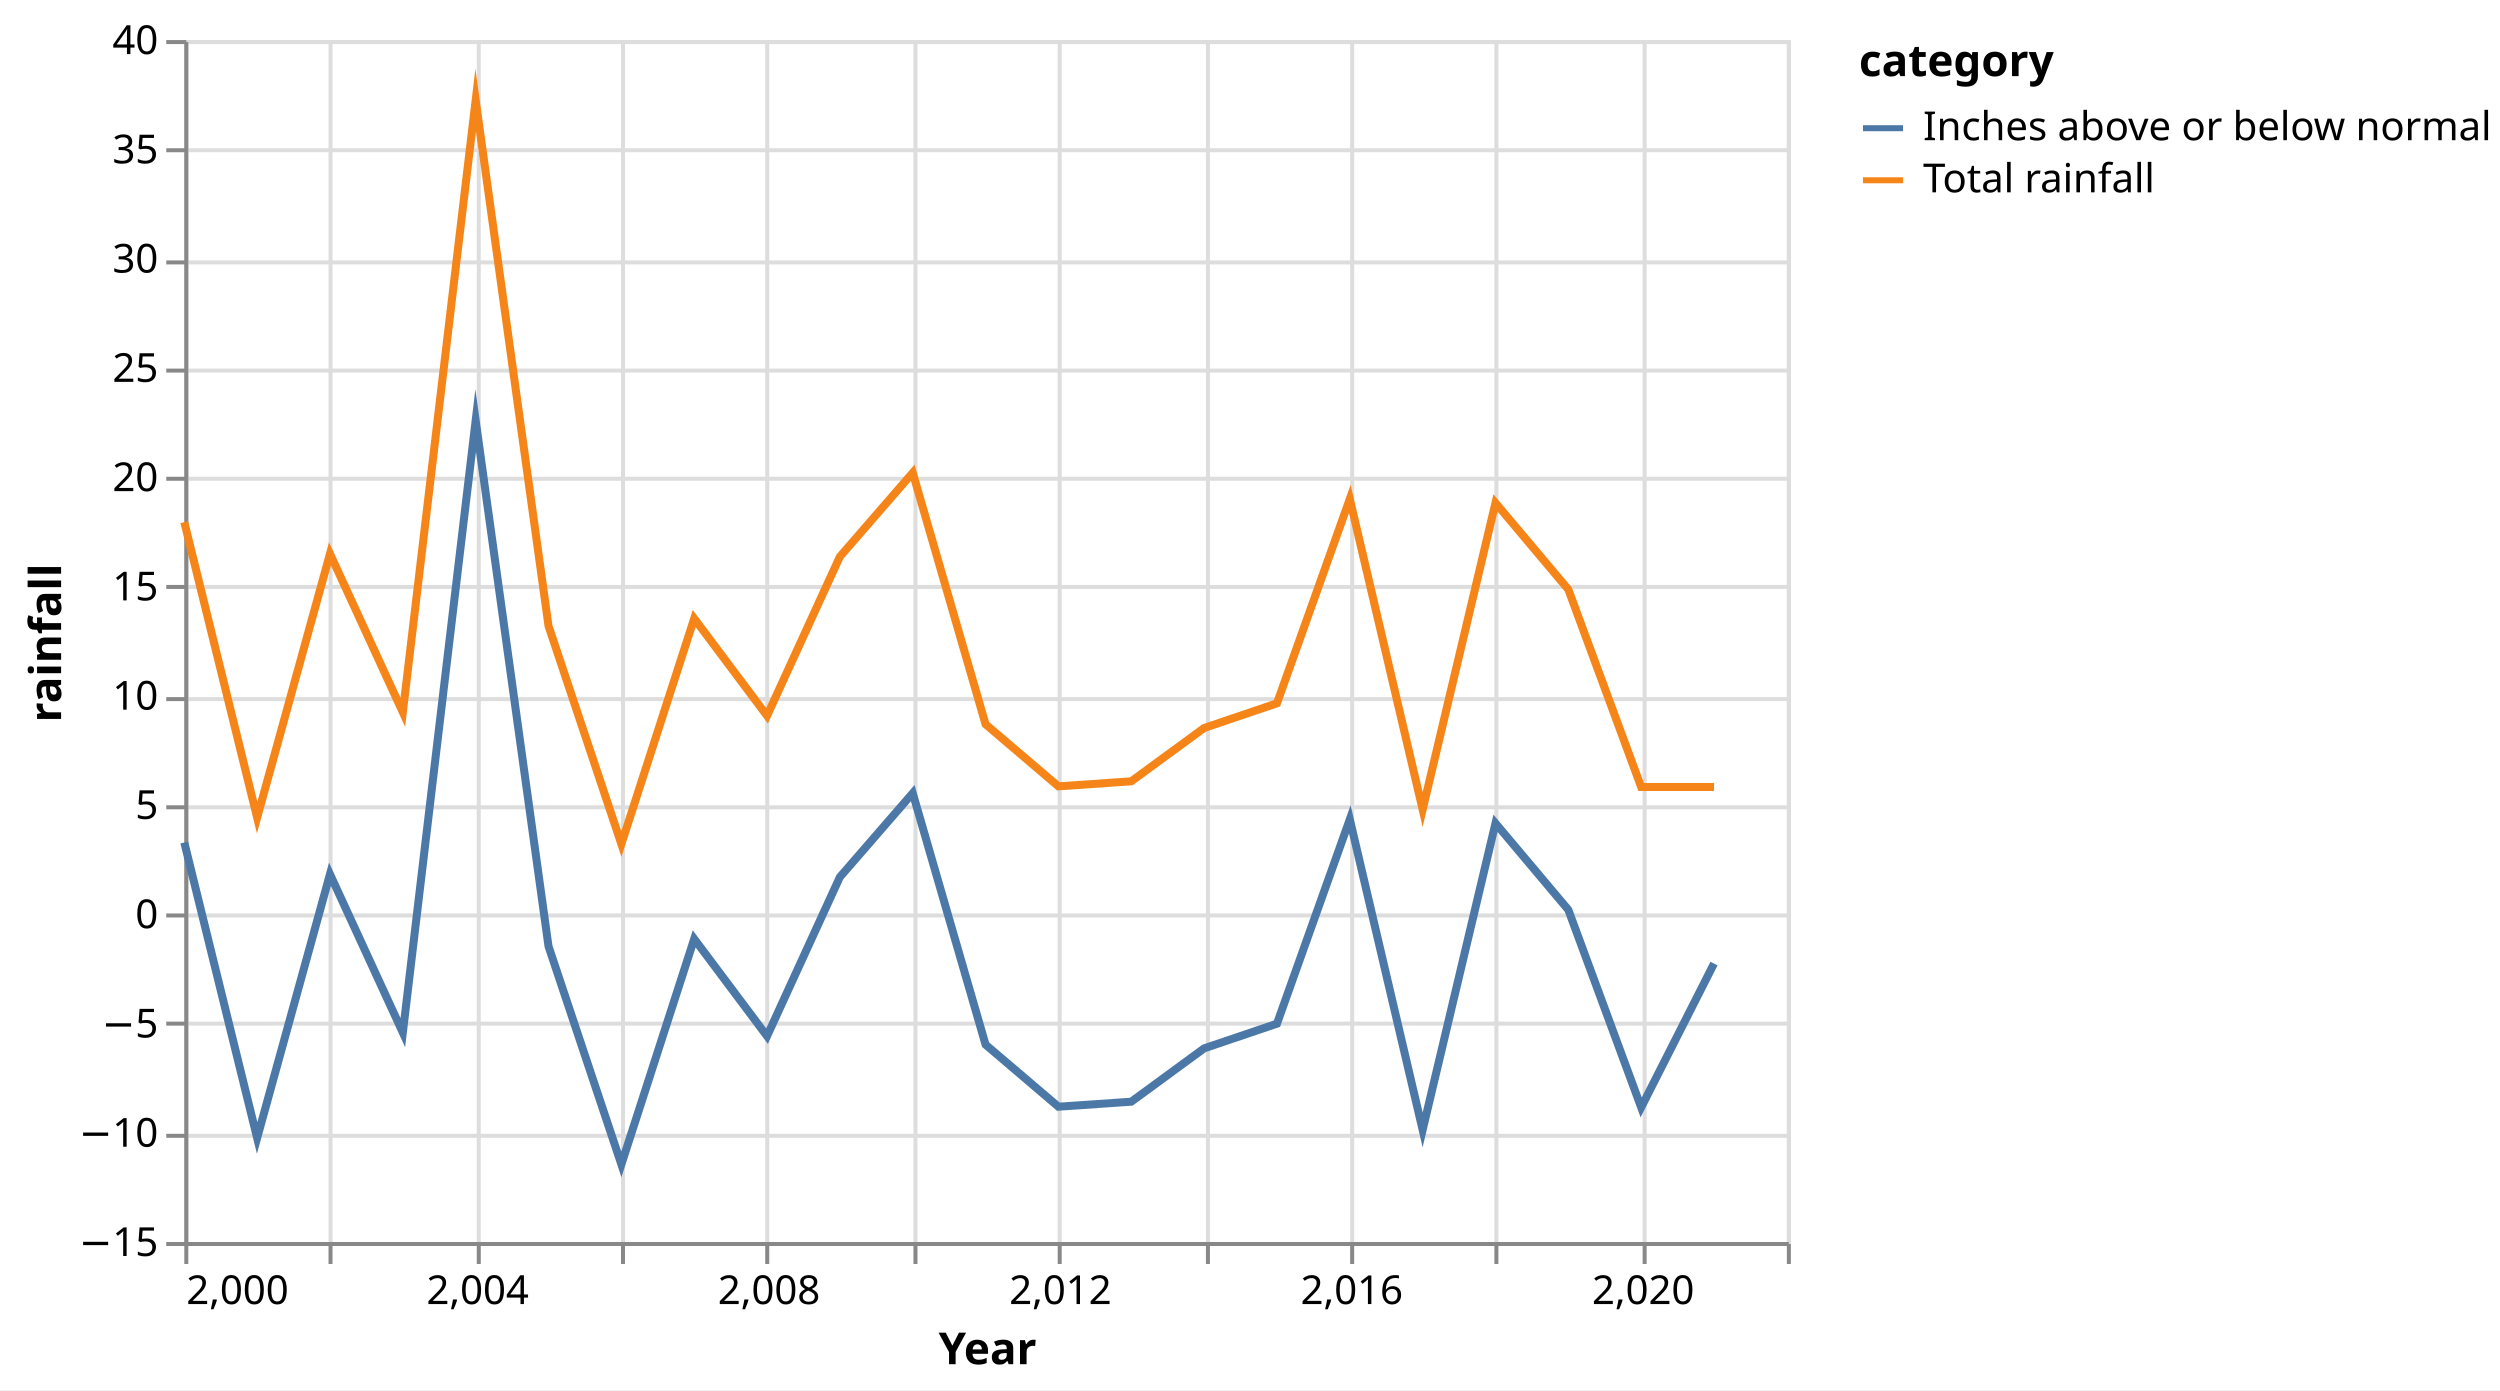
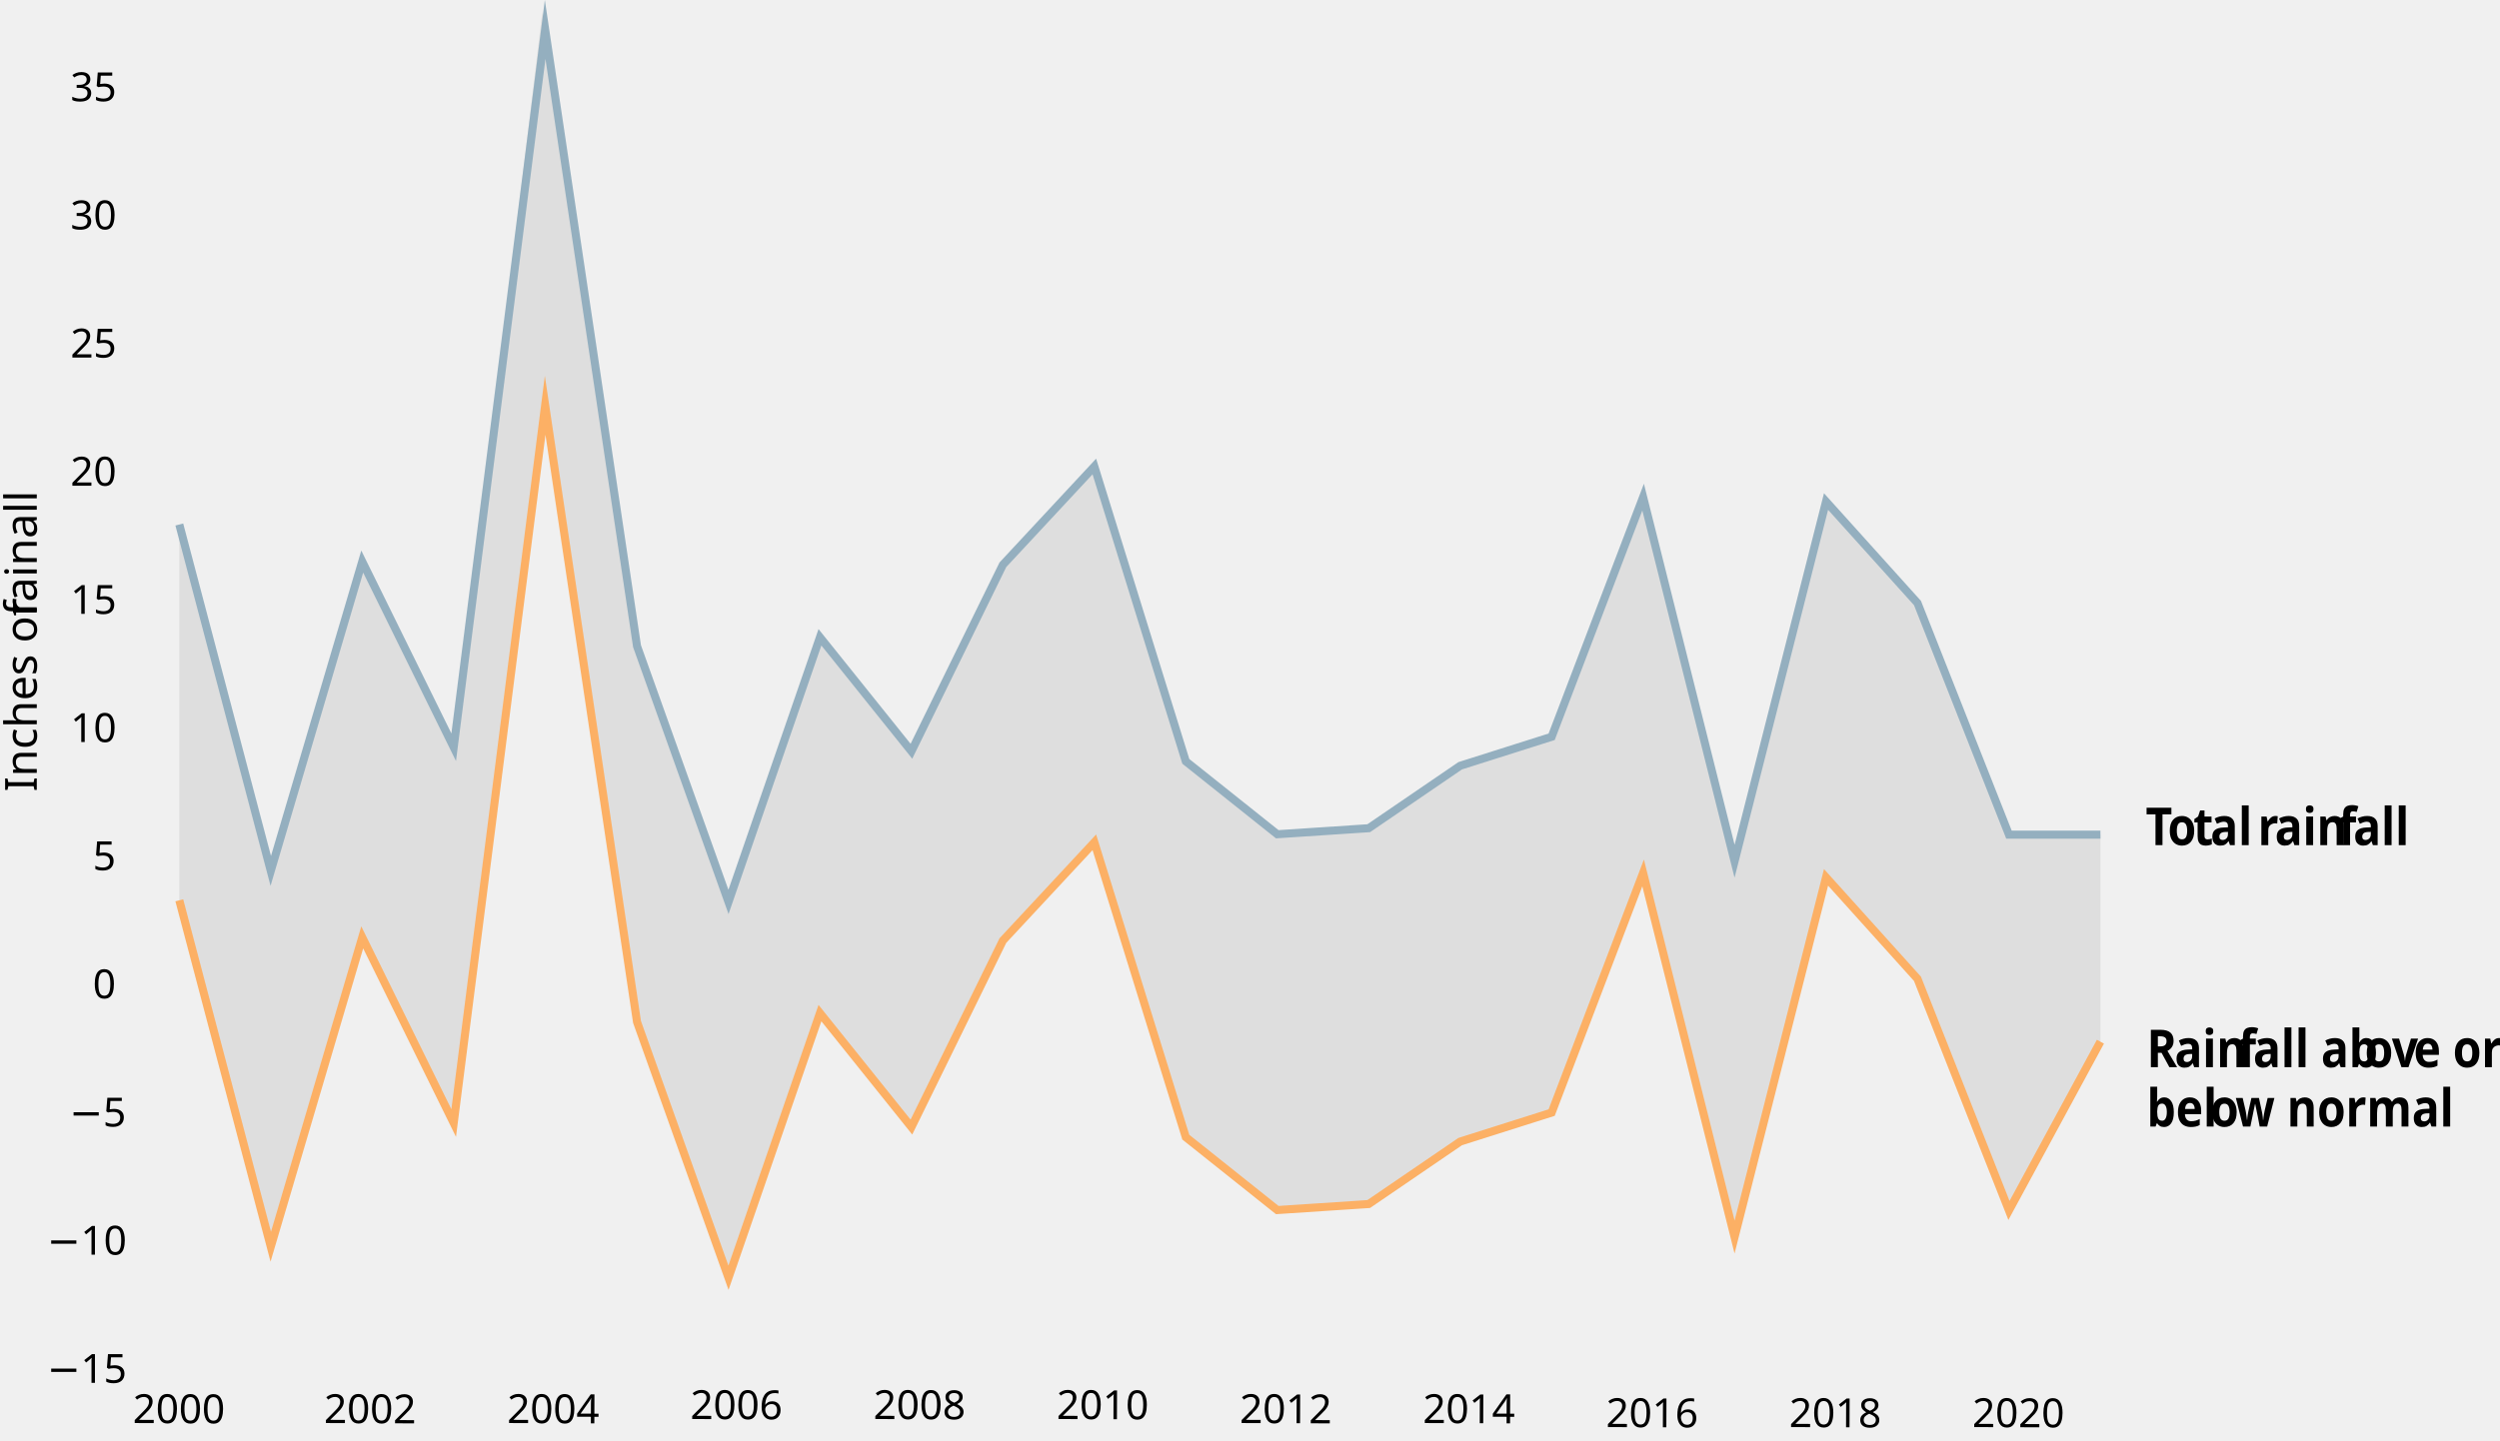
- <svg xmlns="http://www.w3.org/2000/svg" version="1.1" class="marks" width="624" height="347" viewBox="0 0 624 347">
-   <rect width="624" height="347" fill="white" />
-   <g fill="none" stroke-miterlimit="10" transform="translate(46,10)">
-     <g class="mark-group role-frame root" role="graphics-object" aria-roledescription="group mark container">
-       <g transform="translate(0,0)">
-         <path class="background" aria-hidden="true" d="M0.5,0.5h400v300h-400Z" stroke="#ddd" />
-         <g>
-           <g class="mark-group role-axis" aria-hidden="true">
-             <g transform="translate(0.5,300.5)">
-               <path class="background" aria-hidden="true" d="M0,0h0v0h0Z" pointer-events="none" />
-               <g>
-                 <g class="mark-rule role-axis-grid" pointer-events="none">
-                   <line transform="translate(0,-300)" x2="0" y2="300" stroke="#ddd" stroke-width="1" opacity="1" />
-                   <line transform="translate(36,-300)" x2="0" y2="300" stroke="#ddd" stroke-width="1" opacity="1" />
-                   <line transform="translate(73,-300)" x2="0" y2="300" stroke="#ddd" stroke-width="1" opacity="1" />
-                   <line transform="translate(109,-300)" x2="0" y2="300" stroke="#ddd" stroke-width="1" opacity="1" />
-                   <line transform="translate(145,-300)" x2="0" y2="300" stroke="#ddd" stroke-width="1" opacity="1" />
-                   <line transform="translate(182,-300)" x2="0" y2="300" stroke="#ddd" stroke-width="1" opacity="1" />
-                   <line transform="translate(218,-300)" x2="0" y2="300" stroke="#ddd" stroke-width="1" opacity="1" />
-                   <line transform="translate(255,-300)" x2="0" y2="300" stroke="#ddd" stroke-width="1" opacity="1" />
-                   <line transform="translate(291,-300)" x2="0" y2="300" stroke="#ddd" stroke-width="1" opacity="1" />
-                   <line transform="translate(327,-300)" x2="0" y2="300" stroke="#ddd" stroke-width="1" opacity="1" />
-                   <line transform="translate(364,-300)" x2="0" y2="300" stroke="#ddd" stroke-width="1" opacity="1" />
-                   <line transform="translate(400,-300)" x2="0" y2="300" stroke="#ddd" stroke-width="1" opacity="1" />
-                 </g>
-               </g>
-               <path class="foreground" aria-hidden="true" d="" pointer-events="none" display="none" />
-             </g>
-           </g>
-           <g class="mark-group role-axis" aria-hidden="true">
-             <g transform="translate(0.5,0.5)">
-               <path class="background" aria-hidden="true" d="M0,0h0v0h0Z" pointer-events="none" />
-               <g>
-                 <g class="mark-rule role-axis-grid" pointer-events="none">
-                   <line transform="translate(0,300)" x2="400" y2="0" stroke="#ddd" stroke-width="1" opacity="1" />
-                   <line transform="translate(0,273)" x2="400" y2="0" stroke="#ddd" stroke-width="1" opacity="1" />
-                   <line transform="translate(0,245)" x2="400" y2="0" stroke="#ddd" stroke-width="1" opacity="1" />
-                   <line transform="translate(0,218)" x2="400" y2="0" stroke="#ddd" stroke-width="1" opacity="1" />
-                   <line transform="translate(0,191)" x2="400" y2="0" stroke="#ddd" stroke-width="1" opacity="1" />
-                   <line transform="translate(0,164)" x2="400" y2="0" stroke="#ddd" stroke-width="1" opacity="1" />
-                   <line transform="translate(0,136)" x2="400" y2="0" stroke="#ddd" stroke-width="1" opacity="1" />
-                   <line transform="translate(0,109)" x2="400" y2="0" stroke="#ddd" stroke-width="1" opacity="1" />
-                   <line transform="translate(0,82)" x2="400" y2="0" stroke="#ddd" stroke-width="1" opacity="1" />
-                   <line transform="translate(0,55)" x2="400" y2="0" stroke="#ddd" stroke-width="1" opacity="1" />
-                   <line transform="translate(0,27)" x2="400" y2="0" stroke="#ddd" stroke-width="1" opacity="1" />
-                   <line transform="translate(0,0)" x2="400" y2="0" stroke="#ddd" stroke-width="1" opacity="1" />
-                 </g>
-               </g>
-               <path class="foreground" aria-hidden="true" d="" pointer-events="none" display="none" />
-             </g>
-           </g>
-           <g class="mark-group role-axis" role="graphics-symbol" aria-roledescription="axis" aria-label="X-axis titled 'Year' for a linear scale with values from 2,000 to 2,022">
-             <g transform="translate(0.5,300.5)">
-               <path class="background" aria-hidden="true" d="M0,0h0v0h0Z" pointer-events="none" />
-               <g>
-                 <g class="mark-rule role-axis-tick" pointer-events="none">
-                   <line transform="translate(0,0)" x2="0" y2="5" stroke="#888" stroke-width="1" opacity="1" />
-                   <line transform="translate(36,0)" x2="0" y2="5" stroke="#888" stroke-width="1" opacity="1" />
-                   <line transform="translate(73,0)" x2="0" y2="5" stroke="#888" stroke-width="1" opacity="1" />
-                   <line transform="translate(109,0)" x2="0" y2="5" stroke="#888" stroke-width="1" opacity="1" />
-                   <line transform="translate(145,0)" x2="0" y2="5" stroke="#888" stroke-width="1" opacity="1" />
-                   <line transform="translate(182,0)" x2="0" y2="5" stroke="#888" stroke-width="1" opacity="1" />
-                   <line transform="translate(218,0)" x2="0" y2="5" stroke="#888" stroke-width="1" opacity="1" />
-                   <line transform="translate(255,0)" x2="0" y2="5" stroke="#888" stroke-width="1" opacity="1" />
-                   <line transform="translate(291,0)" x2="0" y2="5" stroke="#888" stroke-width="1" opacity="1" />
-                   <line transform="translate(327,0)" x2="0" y2="5" stroke="#888" stroke-width="1" opacity="1" />
-                   <line transform="translate(364,0)" x2="0" y2="5" stroke="#888" stroke-width="1" opacity="1" />
-                   <line transform="translate(400,0)" x2="0" y2="5" stroke="#888" stroke-width="1" opacity="1" />
-                 </g>
-                 <g class="mark-text role-axis-label" pointer-events="none">
-                   <text text-anchor="start" transform="translate(0,15)" font-family="sans-serif" font-size="10px" fill="#000" opacity="1">2,000</text>
-                   <text text-anchor="middle" transform="translate(36.36364,15)" font-family="sans-serif" font-size="10px" fill="#000" opacity="0">2,002</text>
-                   <text text-anchor="middle" transform="translate(72.72727,15)" font-family="sans-serif" font-size="10px" fill="#000" opacity="1">2,004</text>
-                   <text text-anchor="middle" transform="translate(109.0909,15)" font-family="sans-serif" font-size="10px" fill="#000" opacity="0">2,006</text>
-                   <text text-anchor="middle" transform="translate(145.4545,15)" font-family="sans-serif" font-size="10px" fill="#000" opacity="1">2,008</text>
-                   <text text-anchor="middle" transform="translate(181.8182,15)" font-family="sans-serif" font-size="10px" fill="#000" opacity="0">2,010</text>
-                   <text text-anchor="middle" transform="translate(218.1818,15)" font-family="sans-serif" font-size="10px" fill="#000" opacity="1">2,012</text>
-                   <text text-anchor="middle" transform="translate(254.5455,15)" font-family="sans-serif" font-size="10px" fill="#000" opacity="0">2,014</text>
-                   <text text-anchor="middle" transform="translate(290.9091,15)" font-family="sans-serif" font-size="10px" fill="#000" opacity="1">2,016</text>
-                   <text text-anchor="middle" transform="translate(327.2727,15)" font-family="sans-serif" font-size="10px" fill="#000" opacity="0">2,018</text>
-                   <text text-anchor="middle" transform="translate(363.6364,15)" font-family="sans-serif" font-size="10px" fill="#000" opacity="1">2,020</text>
-                   <text text-anchor="end" transform="translate(400,15)" font-family="sans-serif" font-size="10px" fill="#000" opacity="0">2,022</text>
-                 </g>
-                 <g class="mark-rule role-axis-domain" pointer-events="none">
-                   <line transform="translate(0,0)" x2="400" y2="0" stroke="#888" stroke-width="1" opacity="1" />
-                 </g>
-                 <g class="mark-text role-axis-title" pointer-events="none">
-                   <text text-anchor="middle" transform="translate(200,30)" font-family="sans-serif" font-size="11px" font-weight="bold" fill="#000" opacity="1">Year</text>
-                 </g>
-               </g>
-               <path class="foreground" aria-hidden="true" d="" pointer-events="none" display="none" />
-             </g>
-           </g>
-           <g class="mark-group role-axis" role="graphics-symbol" aria-roledescription="axis" aria-label="Y-axis titled 'rainfall' for a linear scale with values from −15 to 40">
-             <g transform="translate(0.5,0.5)">
-               <path class="background" aria-hidden="true" d="M0,0h0v0h0Z" pointer-events="none" />
-               <g>
-                 <g class="mark-rule role-axis-tick" pointer-events="none">
-                   <line transform="translate(0,300)" x2="-5" y2="0" stroke="#888" stroke-width="1" opacity="1" />
-                   <line transform="translate(0,273)" x2="-5" y2="0" stroke="#888" stroke-width="1" opacity="1" />
-                   <line transform="translate(0,245)" x2="-5" y2="0" stroke="#888" stroke-width="1" opacity="1" />
-                   <line transform="translate(0,218)" x2="-5" y2="0" stroke="#888" stroke-width="1" opacity="1" />
-                   <line transform="translate(0,191)" x2="-5" y2="0" stroke="#888" stroke-width="1" opacity="1" />
-                   <line transform="translate(0,164)" x2="-5" y2="0" stroke="#888" stroke-width="1" opacity="1" />
-                   <line transform="translate(0,136)" x2="-5" y2="0" stroke="#888" stroke-width="1" opacity="1" />
-                   <line transform="translate(0,109)" x2="-5" y2="0" stroke="#888" stroke-width="1" opacity="1" />
-                   <line transform="translate(0,82)" x2="-5" y2="0" stroke="#888" stroke-width="1" opacity="1" />
-                   <line transform="translate(0,55)" x2="-5" y2="0" stroke="#888" stroke-width="1" opacity="1" />
-                   <line transform="translate(0,27)" x2="-5" y2="0" stroke="#888" stroke-width="1" opacity="1" />
-                   <line transform="translate(0,0)" x2="-5" y2="0" stroke="#888" stroke-width="1" opacity="1" />
-                 </g>
-                 <g class="mark-text role-axis-label" pointer-events="none">
-                   <text text-anchor="end" transform="translate(-7,303)" font-family="sans-serif" font-size="10px" fill="#000" opacity="1">−15</text>
-                   <text text-anchor="end" transform="translate(-7,275.7273)" font-family="sans-serif" font-size="10px" fill="#000" opacity="1">−10</text>
-                   <text text-anchor="end" transform="translate(-7,248.4545)" font-family="sans-serif" font-size="10px" fill="#000" opacity="1">−5</text>
-                   <text text-anchor="end" transform="translate(-7,221.1818)" font-family="sans-serif" font-size="10px" fill="#000" opacity="1">0</text>
-                   <text text-anchor="end" transform="translate(-7,193.9091)" font-family="sans-serif" font-size="10px" fill="#000" opacity="1">5</text>
-                   <text text-anchor="end" transform="translate(-7,166.6364)" font-family="sans-serif" font-size="10px" fill="#000" opacity="1">10</text>
-                   <text text-anchor="end" transform="translate(-7,139.3636)" font-family="sans-serif" font-size="10px" fill="#000" opacity="1">15</text>
-                   <text text-anchor="end" transform="translate(-7,112.0909)" font-family="sans-serif" font-size="10px" fill="#000" opacity="1">20</text>
-                   <text text-anchor="end" transform="translate(-7,84.81818)" font-family="sans-serif" font-size="10px" fill="#000" opacity="1">25</text>
-                   <text text-anchor="end" transform="translate(-7,57.54545)" font-family="sans-serif" font-size="10px" fill="#000" opacity="1">30</text>
-                   <text text-anchor="end" transform="translate(-7,30.27273)" font-family="sans-serif" font-size="10px" fill="#000" opacity="1">35</text>
-                   <text text-anchor="end" transform="translate(-7,3)" font-family="sans-serif" font-size="10px" fill="#000" opacity="1">40</text>
-                 </g>
-                 <g class="mark-rule role-axis-domain" pointer-events="none">
-                   <line transform="translate(0,300)" x2="0" y2="-300" stroke="#888" stroke-width="1" opacity="1" />
-                 </g>
-                 <g class="mark-text role-axis-title" pointer-events="none">
-                   <text text-anchor="middle" transform="translate(-29.24998,150) rotate(-90) translate(0,-2)" font-family="sans-serif" font-size="11px" font-weight="bold" fill="#000" opacity="1">rainfall</text>
-                 </g>
-               </g>
-               <path class="foreground" aria-hidden="true" d="" pointer-events="none" display="none" />
-             </g>
-           </g>
-           <g class="mark-group role-scope pathgroup" role="graphics-object" aria-roledescription="group mark container">
-             <g transform="translate(0,0)">
-               <path class="background" aria-hidden="true" d="M0,0h400v300h-400Z" />
-               <g>
-                 <g class="mark-line role-mark marks" role="graphics-object" aria-roledescription="line mark container">
-                   <path aria-label="category: Total rainfall; Year: 2000; rainfall: 17.94" role="graphics-symbol" aria-roledescription="line mark" d="M0,120.327L18.182,194.073L36.364,128.236L54.545,167.782L72.727,15L90.909,146.236L109.091,200.673L127.273,144.382L145.455,168.655L163.636,128.945L181.818,108L200,170.782L218.182,186.273L236.364,185.018L254.545,171.709L272.727,165.545L290.909,114.545L309.091,192.055L327.273,115.527L345.455,137.127L363.636,186.436L381.818,186.436" stroke="#f58518" stroke-width="2" />
-                 </g>
-               </g>
-               <path class="foreground" aria-hidden="true" d="" display="none" />
-             </g>
-             <g transform="translate(0,0)">
-               <path class="background" aria-hidden="true" d="M0,0h400v300h-400Z" />
-               <g>
-                 <g class="mark-line role-mark marks" role="graphics-object" aria-roledescription="line mark container">
-                   <path aria-label="category: Inches above or below normal; Year: 2000; rainfall: 3.28" role="graphics-symbol" aria-roledescription="line mark" d="M0,200.291L18.182,274.036L36.364,208.2L54.545,247.745L72.727,94.964L90.909,226.2L109.091,280.636L127.273,224.345L145.455,248.618L163.636,208.909L181.818,187.964L200,250.745L218.182,266.236L236.364,264.982L254.545,251.673L272.727,245.509L290.909,194.509L309.091,272.018L327.273,195.491L345.455,217.091L363.636,266.4L381.818,230.509" stroke="#4c78a8" stroke-width="2" />
-                 </g>
-               </g>
-               <path class="foreground" aria-hidden="true" d="" display="none" />
-             </g>
-           </g>
-           <g class="mark-group role-legend" role="graphics-symbol" aria-roledescription="legend" aria-label="Symbol legend titled 'category' for stroke color with 2 values: Inches above or below normal, Total rainfall">
-             <g transform="translate(418,0)">
-               <path class="background" aria-hidden="true" d="M0,0h155v40h-155Z" pointer-events="none" />
-               <g>
-                 <g class="mark-group role-legend-entry">
-                   <g transform="translate(0,16)">
-                     <path class="background" aria-hidden="true" d="M0,0h0v0h0Z" pointer-events="none" />
-                     <g>
-                       <g class="mark-group role-scope" role="graphics-object" aria-roledescription="group mark container">
-                         <g transform="translate(0,0)">
-                           <path class="background" aria-hidden="true" d="M0,0h154.86v11h-154.86Z" pointer-events="none" opacity="1" />
-                           <g>
-                             <g class="mark-symbol role-legend-symbol" pointer-events="none">
-                               <path transform="translate(6,6)" d="M-5,0L5,0" stroke="#4c78a8" stroke-width="1.5" opacity="1" />
-                             </g>
-                             <g class="mark-text role-legend-label" pointer-events="none">
-                               <text text-anchor="start" transform="translate(16,9)" font-family="sans-serif" font-size="10px" fill="#000" opacity="1">Inches above or below normal</text>
-                             </g>
-                           </g>
-                           <path class="foreground" aria-hidden="true" d="" pointer-events="none" display="none" />
-                         </g>
-                         <g transform="translate(0,13)">
-                           <path class="background" aria-hidden="true" d="M0,0h154.86v11h-154.86Z" pointer-events="none" opacity="1" />
-                           <g>
-                             <g class="mark-symbol role-legend-symbol" pointer-events="none">
-                               <path transform="translate(6,6)" d="M-5,0L5,0" stroke="#f58518" stroke-width="1.5" opacity="1" />
-                             </g>
-                             <g class="mark-text role-legend-label" pointer-events="none">
-                               <text text-anchor="start" transform="translate(16,9)" font-family="sans-serif" font-size="10px" fill="#000" opacity="1">Total rainfall</text>
-                             </g>
-                           </g>
-                           <path class="foreground" aria-hidden="true" d="" pointer-events="none" display="none" />
-                         </g>
-                       </g>
-                     </g>
-                     <path class="foreground" aria-hidden="true" d="" pointer-events="none" display="none" />
-                   </g>
-                 </g>
-                 <g class="mark-text role-legend-title" pointer-events="none">
-                   <text text-anchor="start" transform="translate(0,9)" font-family="sans-serif" font-size="11px" font-weight="bold" fill="#000" opacity="1">category</text>
-                 </g>
-               </g>
-               <path class="foreground" aria-hidden="true" d="" pointer-events="none" display="none" />
-             </g>
-           </g>
-         </g>
-         <path class="foreground" aria-hidden="true" d="" display="none" />
-       </g>
-     </g>
+ <svg xmlns="http://www.w3.org/2000/svg" viewBox="0 0 620.22 357.58">
+   <defs>
+     <style>.cls-1{fill:#ccc;opacity:0.5;}.cls-2,.cls-6,.cls-7{fill:none;}.cls-3,.cls-4,.cls-8{isolation:isolate;}.cls-3{font-size:10px;}.cls-3,.cls-4{font-family:SourceSansPro-Regular, Source Sans Pro;}.cls-4{font-size:11px;}.cls-5{letter-spacing:-0.02em;}.cls-6{stroke:#94afbf;}.cls-6,.cls-7{stroke-miterlimit:10;stroke-width:2px;}.cls-7{stroke:#fcb065;}.cls-8{font-size:13px;font-family:SourceSansPro-Bold, Source Sans Pro;font-weight:700;}.cls-9{letter-spacing:-0.01em;}.cls-10{letter-spacing:0em;}.cls-11{letter-spacing:-0.02em;}.cls-12{letter-spacing:-0.01em;}.cls-13{letter-spacing:-0.08em;}.cls-14{letter-spacing:-0.01em;}.cls-15{letter-spacing:-0.03em;}</style>
+   </defs>
+   <g id="Layer_2" data-name="Layer 2">
+     <path class="cls-1" d="M55.4,181.4l22.7,86,22.7-76.8,22.7,46.1,22-182.45,23.24,155.51,23,65.34,22.7-65.7,22.7,28.3,22.7-46.3L282.5,167l22.7,73.2,22.7,18.1,22.7-1.5,22.7-15.5,22.7-7.2,22.7-59.5L441.4,265l22.7-89.3,22.7,25.2,22.7,57.5h22.7v51.4l-22.7,41.9-22.7-57.5L464.1,269l-22.7,89.3-22.7-90.4L396,327.4l-22.7,7.2-22.7,15.5-22.7,1.5-22.7-18.1-22.7-73.2-22.7,24.4L237.1,331l-22.7-28.3-22.7,65.7L169,304.9,146.2,151.8,123.5,330l-22.7-46.1L78.1,360.7l-22.7-86Z" transform="translate(-10.9 -51.19)" />
+   </g>
+   <g id="Layer_1" data-name="Layer 1">
+     <path class="cls-2" d="M44.5,41.5Z" transform="translate(-10.9 -51.19)" />
+     <path class="cls-2" d="M44.5,391.5Z" transform="translate(-10.9 -51.19)" />
+     <text class="cls-3" transform="translate(32.95 353.28) rotate(0.21)">2000</text>
+     <text class="cls-3" transform="translate(80.4 353.28) rotate(0.21)">2002</text>
+     <text class="cls-3" transform="translate(125.86 353.28) rotate(0.21)">2004</text>
+     <text class="cls-3" transform="translate(171.31 352.28) rotate(0.21)">2006</text>
+     <text class="cls-3" transform="translate(216.76 352.28) rotate(0.21)">2008</text>
+     <text class="cls-3" transform="translate(262.22 352.28) rotate(0.21)">2010</text>
+     <text class="cls-3" transform="translate(307.67 353.28) rotate(0.21)">2012</text>
+     <text class="cls-3" transform="translate(353.13 353.28) rotate(0.21)">2014</text>
+     <text class="cls-3" transform="translate(398.58 354.28) rotate(0.21)">2016</text>
+     <text class="cls-3" transform="translate(444.04 354.28) rotate(0.21)">2018</text>
+     <text class="cls-3" transform="translate(489.49 354.28) rotate(0.21)">2020</text>
+     <path class="cls-2" d="M44.5,41.5Z" transform="translate(-10.9 -51.19)" />
+     <text class="cls-3" transform="translate(11.64 343.31)">−15</text>
+     <text class="cls-3" transform="translate(11.64 311.49)">−10</text>
+     <text class="cls-3" transform="translate(17.2 279.67)">−5</text>
+     <text class="cls-3" transform="translate(23.04 247.85)">0</text>
+     <text class="cls-3" transform="translate(23.04 216.03)">5</text>
+     <text class="cls-3" transform="translate(17.48 184.22)">10</text>
+     <text class="cls-3" transform="translate(17.48 152.4)">15</text>
+     <text class="cls-3" transform="translate(17.48 120.58)">20</text>
+     <text class="cls-3" transform="translate(17.48 88.76)">25</text>
+     <text class="cls-3" transform="translate(17.48 56.94)">30</text>
+     <text class="cls-3" transform="translate(17.48 25.13)">35</text>
+     <text class="cls-4" transform="translate(9.13 196.54) rotate(-90)">Inches of <tspan class="cls-5" x="43.54" y="0">r</tspan>
+       <tspan x="47.08" y="0">ainall</tspan>
+     </text>
+     <path class="cls-6" d="M55.4,181.4l22.7,86,22.7-76.8,22.7,46.1L146.2,58.5,169,211.6l22.7,63.5,22.7-65.7,22.7,28.3,22.7-46.3L282.5,167l22.7,73.2,22.7,18.1,22.7-1.5,22.7-15.5,22.7-7.2,22.7-59.5L441.4,265l22.7-89.3,22.7,25.2,22.7,57.5h22.7" transform="translate(-10.9 -51.19)" />
+     <path class="cls-7" d="M55.4,274.7l22.7,86,22.7-76.8L123.5,330l22.7-178.2L169,304.9l22.7,63.5,22.7-65.7L237.1,331l22.7-46.3,22.7-24.4,22.7,73.2,22.7,18.1,22.7-1.5,22.7-15.5,22.7-7.2,22.7-59.5,22.7,90.4L464.1,269l22.7,25.2,22.7,57.5,22.7-41.9" transform="translate(-10.9 -51.19)" />
+     <path class="cls-2" d="M294,5Z" transform="translate(-10.9 -51.19)" />
+     <text class="cls-8" transform="translate(532.79 264.94) scale(0.88 1)">
+       <tspan class="cls-9">R</tspan>
+       <tspan class="cls-10" x="7.86" y="0">ain</tspan>
+       <tspan class="cls-11" x="25.83" y="0">f</tspan>
+       <tspan x="30" y="0">all ab</tspan>
+       <tspan class="cls-12" x="61.48" y="0">ov</tspan>
+       <tspan x="75.28" y="0">e or </tspan>
+     </text>
+     <text class="cls-8" transform="translate(532.79 279.67) scale(0.88 1)">bel<tspan class="cls-12" x="17.9" y="0">o</tspan>
+       <tspan x="25.01" y="0">w normal</tspan>
+     </text>
+     <text class="cls-8" transform="translate(532.52 209.81) scale(0.88 1)">
+       <tspan class="cls-13">T</tspan>
+       <tspan x="6.23" y="0">o</tspan>
+       <tspan class="cls-14" x="13.44" y="0">t</tspan>
+       <tspan class="cls-10" x="18.26" y="0">al </tspan>
+       <tspan class="cls-15" x="31.63" y="0">r</tspan>
+       <tspan class="cls-10" x="36.43" y="0">ain</tspan>
+       <tspan class="cls-11" x="54.39" y="0">f</tspan>
+       <tspan x="58.56" y="0">all</tspan>
+     </text>
  </g>
</svg>
